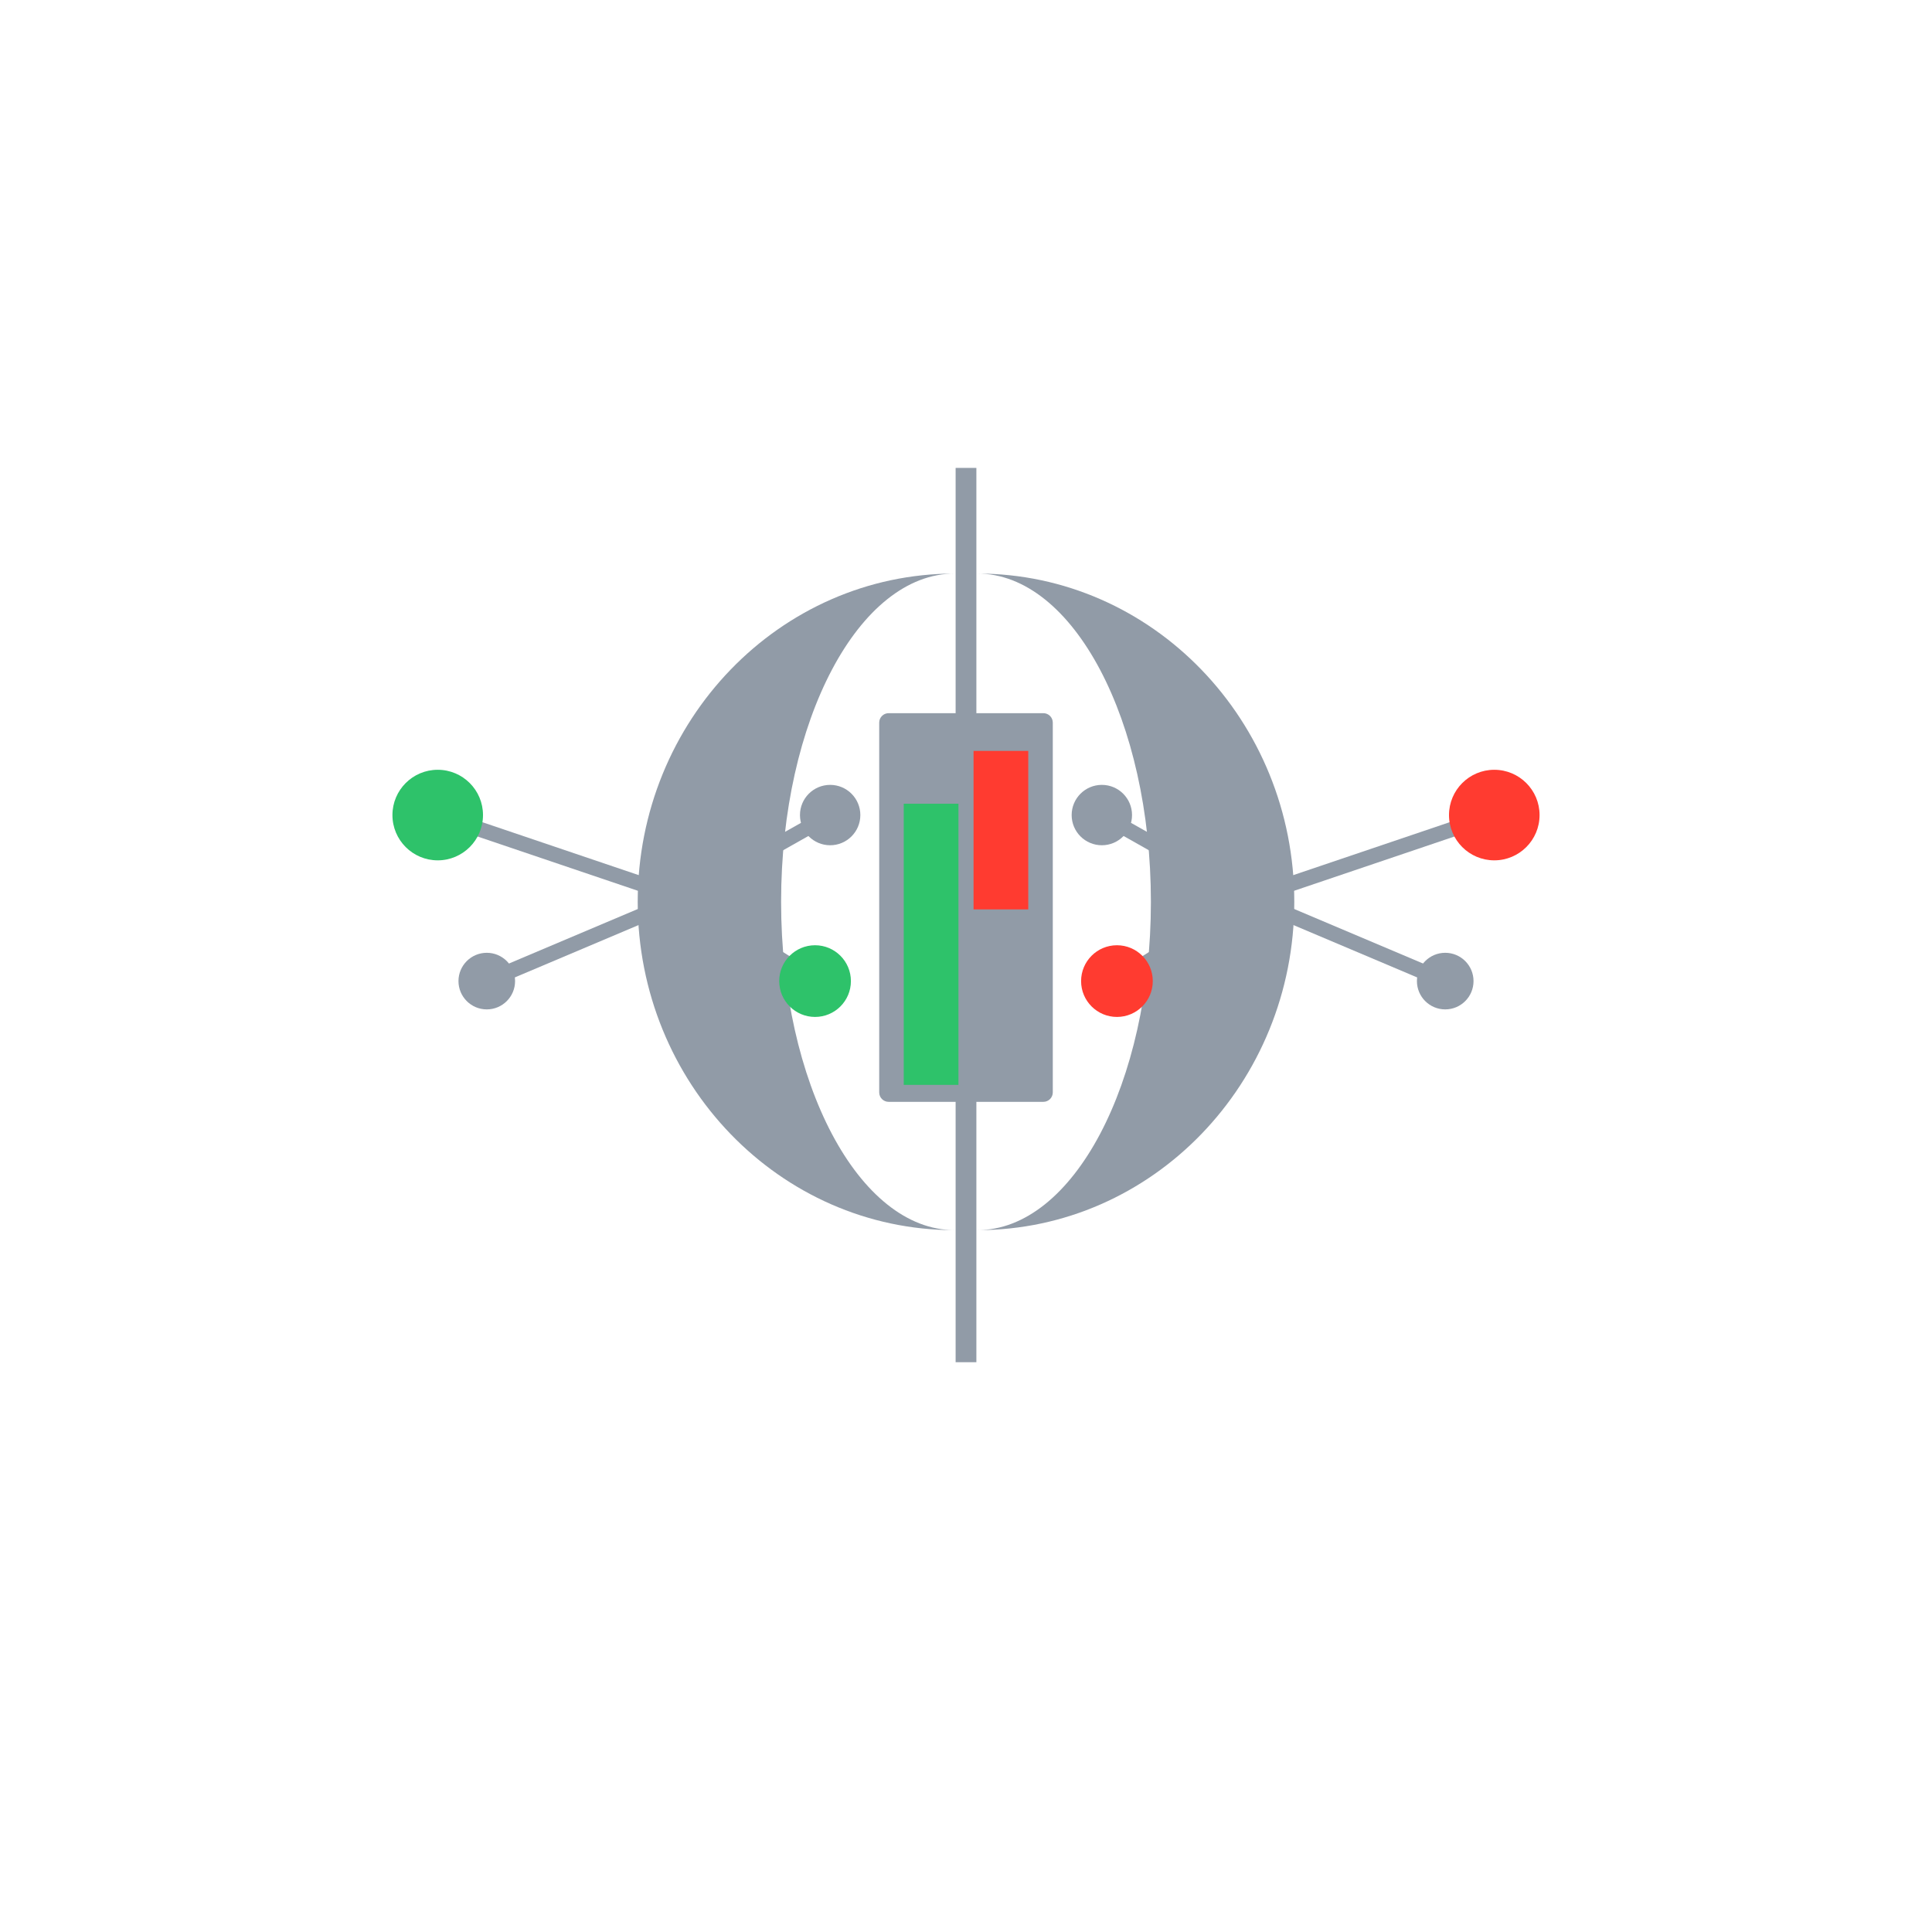
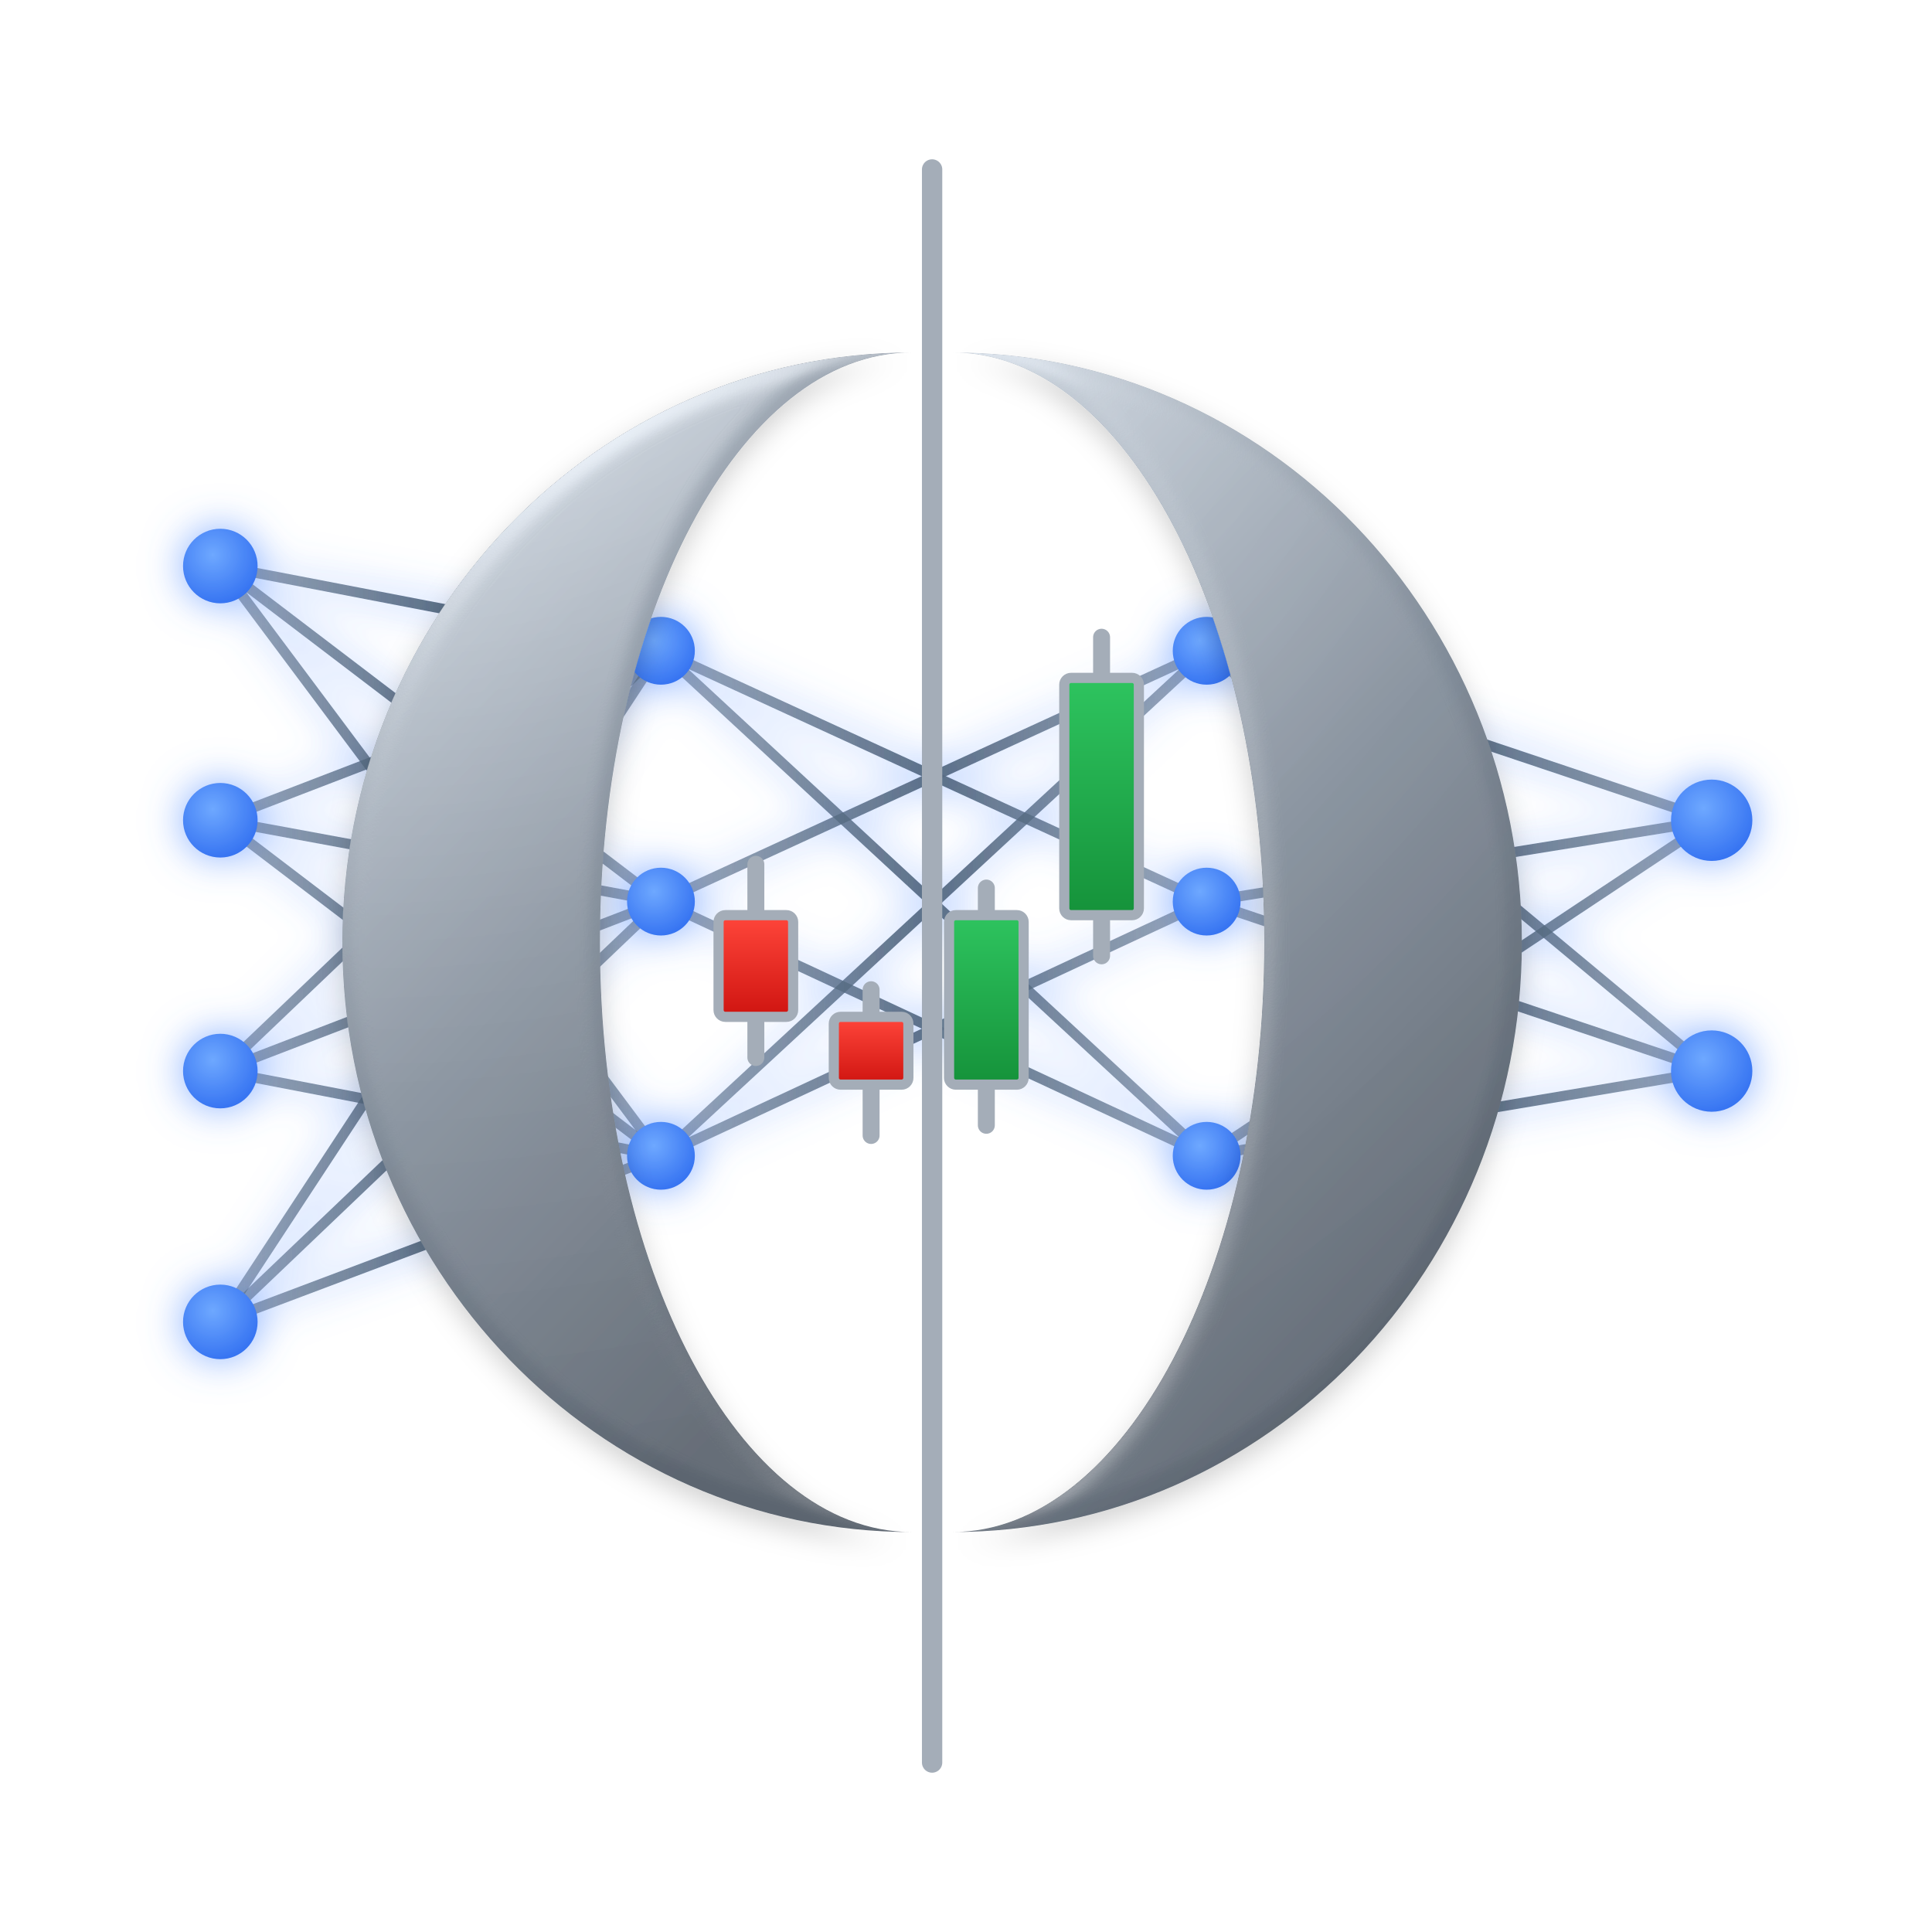
- <svg xmlns="http://www.w3.org/2000/svg" viewBox="0 0 1024 1024" width="1024" height="1024">
+ <svg xmlns="http://www.w3.org/2000/svg" viewBox="237 200 570 570" width="256" height="256">
  <defs>
    <style>
-       .bg    { fill: #161b22; }
-       .struct{ fill: #919ba7; }
-       .green { fill: #2ec26a; }
-       .red   { fill: #ff3b30; }
-       .edge  { stroke: #919ba7; stroke-width: 8; stroke-linecap: round; fill: none; }
-       .wick  { stroke: #919ba7; stroke-width: 11; stroke-linecap: butt; }
-     </style>
+ .struct{fill:#a4adb8;} .green{fill:url(#gGreen);} .red{fill:url(#gRed);}
+ .edge{stroke:url(#gEdge);stroke-width:3;stroke-linecap:round;fill:none;}
+ .node{fill:url(#gNode);} .wick{stroke:#a4adb8;stroke-width:6;stroke-linecap:round;}
+ .cwick{stroke:#a4adb8;stroke-width:5;stroke-linecap:round;} .body{stroke:#a4adb8;stroke-width:3;}
+ </style>
+     <radialGradient id="gNode" cx="40%" cy="35%" r="75%">
+       <stop offset="0%" stop-color="#6ea8ff" />
+       <stop offset="100%" stop-color="#2f6df0" />
+     </radialGradient>
+     <linearGradient id="gEdge" x1="0" y1="0" x2="1" y2="0">
+       <stop offset="0%" stop-color="#566b82" stop-opacity="0.55" />
+       <stop offset="50%" stop-color="#566b82" stop-opacity="0.95" />
+       <stop offset="100%" stop-color="#566b82" stop-opacity="0.55" />
+     </linearGradient>
+     <linearGradient id="gGreen" x1="0" y1="0" x2="0" y2="1">
+       <stop offset="0%" stop-color="#2ec45f" />
+       <stop offset="100%" stop-color="#15923a" />
+     </linearGradient>
+     <linearGradient id="gRed" x1="0" y1="0" x2="0" y2="1">
+       <stop offset="0%" stop-color="#ff463b" />
+       <stop offset="100%" stop-color="#cf1410" />
+     </linearGradient>
+     <filter id="glow" x="-80%" y="-80%" width="260%" height="260%">
+       <feGaussianBlur stdDeviation="6" result="b" />
+       <feFlood flood-color="#5b93ff" flood-opacity="0.75" />
+       <feComposite in2="b" operator="in" result="g" />
+       <feMerge>
+         <feMergeNode in="g" />
+         <feMergeNode in="SourceGraphic" />
+       </feMerge>
+     </filter>
+     <filter id="softshadow" x="-30%" y="-30%" width="160%" height="160%">
+       <feDropShadow dx="0" dy="3" stdDeviation="4" flood-color="#000000" flood-opacity="0.18" />
+     </filter>
+     <linearGradient id="gArc" x1="0" y1="0" x2="0.5" y2="1">
+       <stop offset="0%" stop-color="#c3ccd6" />
+       <stop offset="55%" stop-color="#7f8a97" />
+       <stop offset="100%" stop-color="#5a636e" />
+     </linearGradient>
+     <filter id="bevel" x="-20%" y="-20%" width="140%" height="140%">
+       <feGaussianBlur in="SourceAlpha" stdDeviation="3" result="blur" />
+       <feSpecularLighting in="blur" surfaceScale="4" specularConstant="0.8" specularExponent="18" lighting-color="#ffffff" result="spec">
+         <fePointLight x="350" y="180" z="260" />
+       </feSpecularLighting>
+       <feComposite in="spec" in2="SourceAlpha" operator="in" result="spec2" />
+       <feComposite in="SourceGraphic" in2="spec2" operator="arithmetic" k1="0" k2="1" k3="0.55" k4="0" />
+     </filter>
  </defs>
-   <path class="struct" d="M 506 304 A 168 174 0 0 0 506 652 A 92 174 0 0 1 506 304 Z" />
-   <path class="struct" d="M 518 304 A 168 174 0 0 1 518 652 A 92 174 0 0 0 518 304 Z" />
-   <g>
-     <line class="edge" x1="232" y1="432" x2="362" y2="476" />
-     <line class="edge" x1="258" y1="520" x2="362" y2="476" />
-     <line class="edge" x1="362" y1="476" x2="440" y2="432" />
-     <line class="edge" x1="362" y1="476" x2="432" y2="520" />
-     <circle class="green" cx="232" cy="432" r="24" />
-     <circle class="green" cx="432" cy="520" r="19" />
-     <circle class="struct" cx="440" cy="432" r="16" />
-     <circle class="struct" cx="258" cy="520" r="15" />
+   <g filter="url(#glow)">
+     <line class="edge" x1="302" y1="367" x2="432" y2="392" />
+     <line class="edge" x1="302" y1="367" x2="432" y2="466" />
+     <line class="edge" x1="302" y1="367" x2="432" y2="541" />
+     <line class="edge" x1="302" y1="442" x2="432" y2="392" />
+     <line class="edge" x1="302" y1="442" x2="432" y2="466" />
+     <line class="edge" x1="302" y1="442" x2="432" y2="541" />
+     <line class="edge" x1="302" y1="516" x2="432" y2="392" />
+     <line class="edge" x1="302" y1="516" x2="432" y2="466" />
+     <line class="edge" x1="302" y1="516" x2="432" y2="541" />
+     <line class="edge" x1="302" y1="590" x2="432" y2="392" />
+     <line class="edge" x1="302" y1="590" x2="432" y2="466" />
+     <line class="edge" x1="302" y1="590" x2="432" y2="541" />
+     <line class="edge" x1="432" y1="392" x2="593" y2="392" />
+     <line class="edge" x1="432" y1="392" x2="593" y2="466" />
+     <line class="edge" x1="432" y1="392" x2="593" y2="541" />
+     <line class="edge" x1="432" y1="466" x2="593" y2="392" />
+     <line class="edge" x1="432" y1="466" x2="593" y2="466" />
+     <line class="edge" x1="432" y1="466" x2="593" y2="541" />
+     <line class="edge" x1="432" y1="541" x2="593" y2="392" />
+     <line class="edge" x1="432" y1="541" x2="593" y2="466" />
+     <line class="edge" x1="432" y1="541" x2="593" y2="541" />
+     <line class="edge" x1="593" y1="392" x2="742" y2="442" />
+     <line class="edge" x1="593" y1="392" x2="742" y2="516" />
+     <line class="edge" x1="593" y1="466" x2="742" y2="442" />
+     <line class="edge" x1="593" y1="466" x2="742" y2="516" />
+     <line class="edge" x1="593" y1="541" x2="742" y2="442" />
+     <line class="edge" x1="593" y1="541" x2="742" y2="516" />
+     <circle class="node" cx="302" cy="367" r="11" />
+     <circle class="node" cx="302" cy="442" r="11" />
+     <circle class="node" cx="302" cy="516" r="11" />
+     <circle class="node" cx="302" cy="590" r="11" />
+     <circle class="node" cx="432" cy="392" r="10" />
+     <circle class="node" cx="432" cy="466" r="10" />
+     <circle class="node" cx="432" cy="541" r="10" />
+     <circle class="node" cx="593" cy="392" r="10" />
+     <circle class="node" cx="593" cy="466" r="10" />
+     <circle class="node" cx="593" cy="541" r="10" />
+     <circle class="node" cx="742" cy="442" r="12" />
+     <circle class="node" cx="742" cy="516" r="12" />
  </g>
-   <g>
-     <line class="edge" x1="792" y1="432" x2="662" y2="476" />
-     <line class="edge" x1="766" y1="520" x2="662" y2="476" />
-     <line class="edge" x1="662" y1="476" x2="584" y2="432" />
-     <line class="edge" x1="662" y1="476" x2="592" y2="520" />
-     <circle class="red" cx="792" cy="432" r="24" />
-     <circle class="red" cx="592" cy="520" r="19" />
-     <circle class="struct" cx="584" cy="432" r="16" />
-     <circle class="struct" cx="766" cy="520" r="15" />
+   <g filter="url(#softshadow)">
+     <g filter="url(#bevel)">
+       <path fill="url(#gArc)" d="M 506 304 A 168 174 0 0 0 506 652 A 92 174 0 0 1 506 304 Z" />
+       <path fill="url(#gArc)" d="M 518 304 A 168 174 0 0 1 518 652 A 92 174 0 0 0 518 304 Z" />
+     </g>
  </g>
-   <line class="wick" x1="512" y1="248" x2="512" y2="722" />
-   <rect class="struct" x="466" y="378" width="92" height="206" rx="5" />
-   <rect fill="none" x="475" y="387" width="74" height="188" rx="2" />
-   <rect class="struct" x="509" y="387" width="6" height="188" />
-   <rect class="green" x="479" y="426" width="29" height="149" />
-   <rect class="red" x="516" y="398" width="29" height="84" />
+   <line class="wick" x1="512" y1="250" x2="512" y2="720" />
+   <line class="cwick" x1="460" y1="455" x2="460" y2="512" />
+   <line class="cwick" x1="494" y1="492" x2="494" y2="535" />
+   <line class="cwick" x1="528" y1="462" x2="528" y2="532" />
+   <line class="cwick" x1="562" y1="388" x2="562" y2="482" />
+   <rect class="red body" x="449" y="470" width="22" height="30" rx="2" />
+   <rect class="red body" x="483" y="500" width="22" height="20" rx="2" />
+   <rect class="green body" x="517" y="470" width="22" height="50" rx="2" />
+   <rect class="green body" x="551" y="400" width="22" height="70" rx="2" />
</svg>
